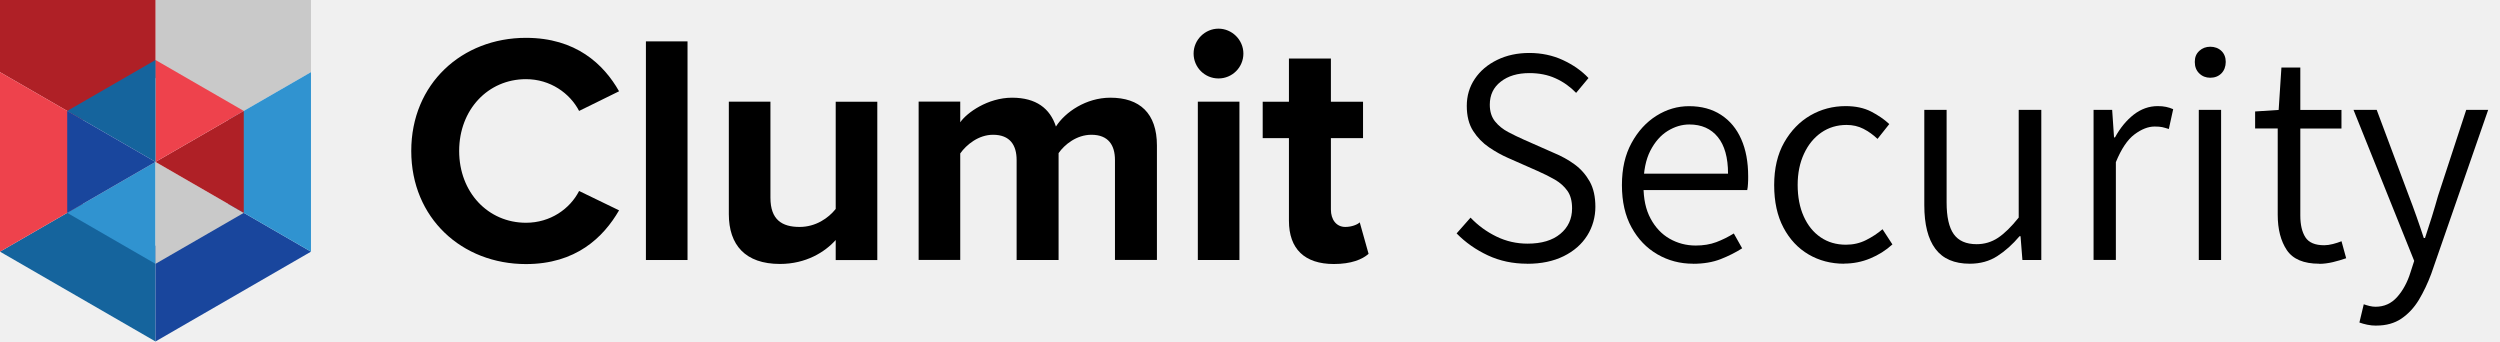
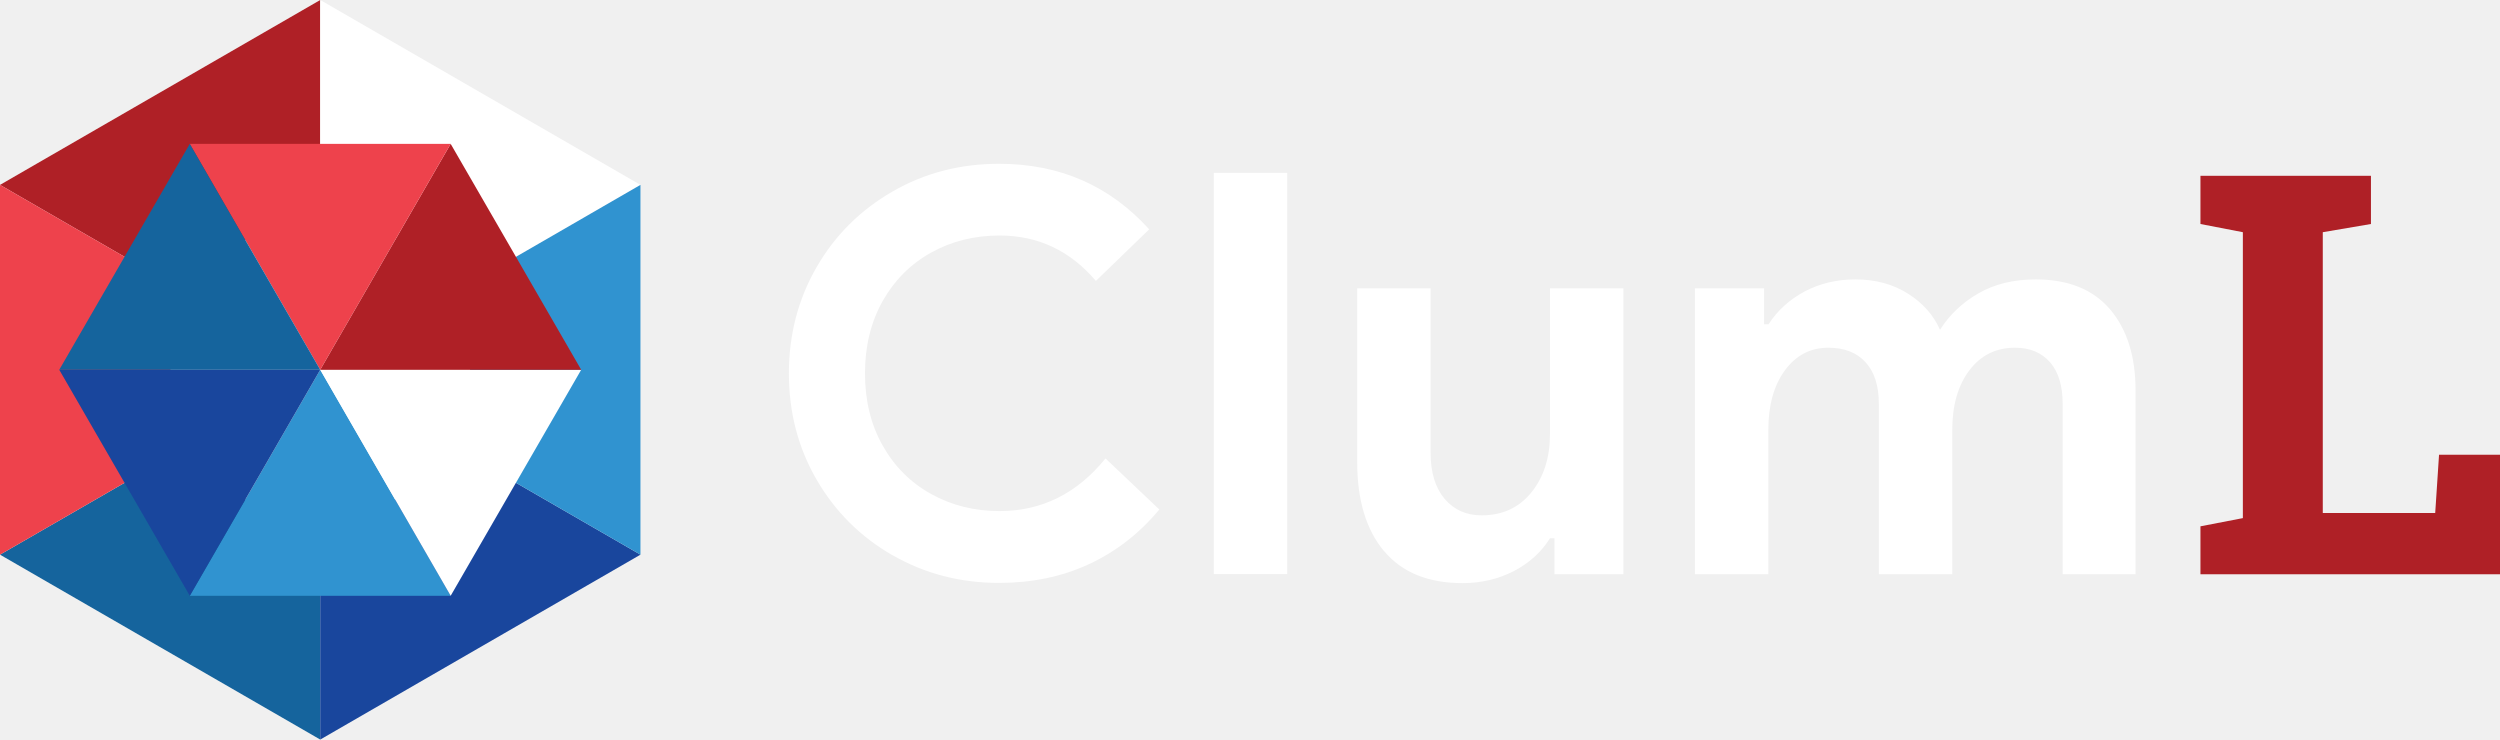
- <svg xmlns="http://www.w3.org/2000/svg" width="205" height="28" viewBox="0 0 205 28" fill="none">
-   <g clip-path="url(#clip0_1_1211)">
-     <g clip-path="url(#clip1_1_1211)">
-       <path d="M33.723 12.374C33.723 6.862 37.887 3.103 43.128 3.103C47.216 3.103 49.499 5.255 50.763 7.485L47.486 9.097C46.733 7.644 45.121 6.491 43.133 6.491C40.016 6.491 37.651 8.991 37.651 12.379C37.651 15.766 40.016 18.266 43.133 18.266C45.121 18.266 46.733 17.137 47.486 15.66L50.763 17.248C49.474 19.477 47.216 21.654 43.128 21.654C37.887 21.654 33.723 17.89 33.723 12.383V12.374Z" fill="black" />
-       <path d="M52.965 21.321V3.393H56.377V21.321H52.965Z" fill="black" />
-       <path d="M68.528 21.321V19.68C67.64 20.674 66.081 21.644 63.957 21.644C61.11 21.644 59.764 20.085 59.764 17.557V8.339H63.176V16.215C63.176 18.015 64.117 18.609 65.569 18.609C66.887 18.609 67.934 17.885 68.528 17.132V8.344H71.939V21.326H68.528V21.321Z" fill="black" />
-       <path d="M91.427 21.321V13.122C91.427 11.91 90.892 11.051 89.492 11.051C88.281 11.051 87.287 11.857 86.804 12.557V21.321H83.363V13.122C83.363 11.91 82.828 11.051 81.428 11.051C80.246 11.051 79.252 11.857 78.74 12.581V21.316H75.328V8.334H78.74V10.028C79.276 9.246 80.999 8.011 82.987 8.011C84.975 8.011 86.104 8.899 86.587 10.376C87.34 9.193 89.058 8.011 91.051 8.011C93.445 8.011 94.868 9.275 94.868 11.934V21.316H91.427V21.321Z" fill="black" />
-       <path d="M97.875 4.392C97.875 3.262 98.816 2.35 99.916 2.35C101.017 2.35 101.958 3.262 101.958 4.392C101.958 5.521 101.046 6.433 99.916 6.433C98.787 6.433 97.875 5.521 97.875 4.392ZM98.222 21.321V8.339H101.634V21.321H98.222Z" fill="black" />
-       <path d="M105.693 18.097V11.326H103.541V8.344H105.693V4.797H109.134V8.344H111.769V11.326H109.134V17.185C109.134 17.991 109.564 18.609 110.317 18.609C110.828 18.609 111.311 18.421 111.499 18.232L112.223 20.814C111.711 21.273 110.799 21.649 109.376 21.649C106.982 21.649 105.693 20.414 105.693 18.102V18.097Z" fill="black" />
-       <path d="M125.228 21.625C124.06 21.625 122.984 21.398 122.004 20.94C121.024 20.481 120.17 19.883 119.442 19.14L120.585 17.846C121.193 18.488 121.903 19.005 122.704 19.395C123.505 19.786 124.359 19.979 125.257 19.979C126.405 19.979 127.303 19.714 127.945 19.178C128.587 18.647 128.91 17.948 128.91 17.084C128.91 16.49 128.785 16.012 128.529 15.65C128.273 15.289 127.935 14.985 127.515 14.738C127.091 14.492 126.608 14.251 126.068 14.014L123.655 12.948C123.148 12.726 122.632 12.441 122.106 12.084C121.579 11.727 121.145 11.278 120.798 10.738C120.45 10.197 120.276 9.512 120.276 8.682C120.276 7.852 120.498 7.113 120.938 6.462C121.377 5.81 121.985 5.294 122.767 4.913C123.544 4.532 124.427 4.343 125.406 4.343C126.386 4.343 127.322 4.536 128.162 4.927C129.002 5.318 129.697 5.806 130.256 6.399L129.243 7.615C128.751 7.109 128.191 6.708 127.554 6.423C126.922 6.134 126.203 5.994 125.411 5.994C124.446 5.994 123.664 6.225 123.066 6.694C122.463 7.157 122.163 7.789 122.163 8.585C122.163 9.145 122.308 9.599 122.593 9.956C122.882 10.313 123.24 10.602 123.674 10.829C124.103 11.056 124.533 11.264 124.958 11.452L127.371 12.518C128.032 12.789 128.616 13.112 129.122 13.484C129.629 13.855 130.039 14.323 130.353 14.878C130.667 15.438 130.821 16.133 130.821 16.958C130.821 17.784 130.599 18.609 130.15 19.318C129.702 20.028 129.06 20.592 128.22 21.007C127.38 21.422 126.386 21.63 125.238 21.63L125.228 21.625Z" fill="black" />
-       <path d="M138.833 21.625C137.766 21.625 136.791 21.369 135.903 20.853C135.015 20.336 134.311 19.603 133.785 18.642C133.259 17.687 132.998 16.534 132.998 15.178C132.998 13.821 133.259 12.692 133.785 11.727C134.311 10.762 134.991 10.019 135.826 9.493C136.666 8.967 137.554 8.706 138.504 8.706C139.518 8.706 140.391 8.942 141.12 9.415C141.849 9.888 142.404 10.554 142.78 11.409C143.161 12.263 143.35 13.281 143.35 14.468C143.35 14.671 143.35 14.869 143.335 15.066C143.326 15.26 143.306 15.433 143.272 15.588H134.441L134.417 14.241H141.699C141.699 12.924 141.419 11.92 140.859 11.235C140.3 10.55 139.523 10.207 138.524 10.207C137.916 10.207 137.322 10.385 136.748 10.738C136.173 11.095 135.701 11.635 135.324 12.364C134.953 13.093 134.764 14.029 134.764 15.182C134.764 16.336 134.957 17.195 135.348 17.924C135.739 18.652 136.256 19.202 136.907 19.574C137.559 19.945 138.273 20.134 139.05 20.134C139.677 20.134 140.237 20.042 140.739 19.854C141.236 19.666 141.714 19.429 142.172 19.144L142.857 20.361C142.331 20.698 141.743 20.993 141.096 21.248C140.444 21.504 139.687 21.63 138.823 21.63L138.833 21.625Z" fill="black" />
-       <path d="M151.22 21.625C150.139 21.625 149.164 21.369 148.301 20.863C147.437 20.356 146.751 19.622 146.245 18.667C145.738 17.711 145.482 16.548 145.482 15.178C145.482 13.807 145.757 12.639 146.307 11.674C146.858 10.709 147.572 9.975 148.45 9.464C149.328 8.957 150.294 8.701 151.346 8.701C152.156 8.701 152.851 8.851 153.426 9.145C154 9.44 154.502 9.782 154.922 10.173L153.957 11.389C153.599 11.051 153.218 10.776 152.803 10.564C152.388 10.352 151.93 10.245 151.418 10.245C150.641 10.245 149.951 10.453 149.348 10.868C148.749 11.283 148.272 11.862 147.929 12.605C147.582 13.348 147.408 14.203 147.408 15.168C147.408 16.133 147.572 17.007 147.905 17.745C148.233 18.479 148.696 19.053 149.29 19.458C149.883 19.863 150.574 20.066 151.37 20.066C151.963 20.066 152.514 19.941 153.02 19.685C153.527 19.429 153.976 19.135 154.367 18.797L155.178 20.042C154.637 20.534 154.029 20.916 153.349 21.195C152.673 21.475 151.959 21.615 151.215 21.615L151.22 21.625Z" fill="black" />
-       <path d="M161.524 21.625C160.254 21.625 159.313 21.22 158.705 20.409C158.097 19.598 157.793 18.406 157.793 16.828V9.01H159.622V16.596C159.622 17.779 159.815 18.647 160.206 19.198C160.597 19.748 161.22 20.023 162.083 20.023C162.725 20.023 163.309 19.849 163.835 19.502C164.361 19.154 164.926 18.599 165.534 17.841V9.01H167.387V21.321H165.838L165.684 19.366H165.606C165.032 20.042 164.424 20.587 163.777 21.002C163.135 21.417 162.383 21.625 161.519 21.625H161.524Z" fill="black" />
-       <path d="M171.672 21.321V9.01H173.197L173.351 11.268H173.429C173.853 10.492 174.365 9.869 174.963 9.401C175.562 8.938 176.218 8.701 176.932 8.701C177.188 8.701 177.415 8.72 177.617 8.764C177.82 8.807 178.013 8.87 178.201 8.952L177.844 10.578C177.642 10.511 177.458 10.463 177.299 10.424C177.14 10.39 176.932 10.376 176.676 10.376C176.15 10.376 175.6 10.593 175.026 11.022C174.452 11.452 173.945 12.21 173.501 13.295V21.316H171.672V21.321Z" fill="black" />
-       <path d="M181.242 6.375C180.885 6.375 180.586 6.259 180.339 6.018C180.093 5.781 179.973 5.468 179.973 5.077C179.973 4.686 180.093 4.406 180.339 4.174C180.586 3.948 180.885 3.832 181.242 3.832C181.599 3.832 181.918 3.948 182.154 4.174C182.39 4.401 182.511 4.705 182.511 5.077C182.511 5.448 182.39 5.781 182.154 6.018C181.918 6.254 181.613 6.375 181.242 6.375ZM180.301 21.321V9.01H182.13V21.321H180.301Z" fill="black" />
-       <path d="M190.175 21.625C188.906 21.625 188.023 21.253 187.521 20.51C187.024 19.767 186.773 18.802 186.773 17.615V10.535H184.92V9.14L186.85 9.015L187.077 5.535H188.626V9.015H192V10.54H188.626V17.672C188.626 18.435 188.766 19.029 189.046 19.463C189.326 19.892 189.838 20.11 190.581 20.11C190.803 20.11 191.044 20.076 191.305 20.008C191.565 19.941 191.802 19.863 192.004 19.782L192.386 21.176C192.048 21.297 191.681 21.398 191.295 21.495C190.904 21.586 190.532 21.635 190.18 21.635L190.175 21.625Z" fill="black" />
-       <path d="M194.87 26.702C194.6 26.702 194.344 26.678 194.108 26.625C193.871 26.576 193.659 26.514 193.471 26.446L193.828 24.95C193.963 24.998 194.122 25.047 194.296 25.09C194.475 25.133 194.639 25.153 194.793 25.153C195.503 25.153 196.096 24.887 196.569 24.352C197.042 23.821 197.409 23.145 197.66 22.334L197.964 21.393L192.988 9.01H194.89L197.529 16.066C197.732 16.591 197.94 17.151 198.152 17.755C198.364 18.353 198.562 18.942 198.75 19.516H198.852C199.04 18.956 199.223 18.377 199.412 17.779C199.595 17.18 199.769 16.606 199.918 16.066L202.23 9.01H204.03L199.359 22.46C199.069 23.237 198.731 23.946 198.345 24.593C197.954 25.235 197.476 25.746 196.912 26.128C196.347 26.509 195.662 26.697 194.87 26.697V26.702Z" fill="black" />
-       <path d="M0 20.636L6.785 16.717L12.75 20.163V28L0 20.636Z" fill="#15649D" />
-       <path d="M25.5 20.636L18.715 16.717L12.75 20.163V28L25.5 20.636Z" fill="#19469D" />
-       <path d="M12.75 6.39V0H25.5V5.917L18.715 9.83L12.75 6.39Z" fill="#C9C9C9" />
-       <path d="M12.75 6.39V0H0V5.917L6.785 9.83L12.75 6.39Z" fill="#AF2026" />
-       <path d="M0 20.636L6.785 16.717V9.83L0 5.917V20.636Z" fill="#EE424C" />
-       <path d="M25.5 20.636L18.715 16.717V9.83L25.5 5.917V20.636Z" fill="#3093D0" />
-       <path d="M12.751 13.276L5.512 17.455L12.751 21.635V13.276Z" fill="#3093D0" />
-       <path d="M12.75 13.276V21.635L19.989 17.455L12.75 13.276Z" fill="#C9C9C9" />
-       <path d="M12.75 13.276L19.989 17.455V9.097L12.75 13.276Z" fill="#AF2026" />
-       <path d="M12.75 13.276L19.989 9.097L12.75 4.918V13.276Z" fill="#EE424C" />
-       <path d="M12.751 13.276V4.918L5.512 9.097L12.751 13.276Z" fill="#15649D" />
-       <path d="M12.751 13.276L5.512 9.097V17.455L12.751 13.276Z" fill="#19469D" />
-     </g>
+ <svg xmlns="http://www.w3.org/2000/svg" id="Layer_2" viewBox="0 0 234.6 69.4">
+   <defs>
+     <style>.cls-1{fill:#ee424c;}.cls-2{fill:#fff;}.cls-3{fill:#af2026;}.cls-4{fill:#15649d;}.cls-5{fill:#19469d;}.cls-6{fill:#3093d0;}</style>
+   </defs>
+   <g id="Layer_1-2">
+     <path class="cls-2" d="m83.76,52.11c-3.02-1.74-5.39-4.1-7.13-7.1s-2.6-6.32-2.6-9.97.87-6.97,2.6-9.97,4.11-5.36,7.13-7.1c3.01-1.74,6.35-2.6,9.99-2.6,5.68,0,10.38,2.05,14.09,6.15l-5,4.84c-2.42-2.84-5.43-4.26-9.04-4.26-2.35,0-4.49.53-6.42,1.6-1.93,1.07-3.44,2.59-4.55,4.55-1.1,1.96-1.66,4.23-1.66,6.78s.55,4.82,1.66,6.78c1.1,1.96,2.62,3.48,4.55,4.55,1.93,1.07,4.07,1.6,6.42,1.6,3.96,0,7.27-1.65,9.94-4.94l5.05,4.79c-1.86,2.24-4.06,3.95-6.6,5.13s-5.36,1.76-8.44,1.76c-3.65,0-6.98-.87-9.99-2.6Z" />
+     <path class="cls-2" d="m113.9,16.22h6.89v37.65h-6.89V16.22Z" />
+     <path class="cls-2" d="m129.88,51.72c-1.68-2-2.52-4.79-2.52-8.36v-16.3h6.89v15.46c0,1.82.44,3.25,1.31,4.29.88,1.03,2.03,1.55,3.47,1.55,1.96,0,3.52-.72,4.68-2.16,1.16-1.44,1.74-3.26,1.74-5.47v-13.67h6.89v26.82h-6.47v-3.37h-.42c-.81,1.3-1.94,2.32-3.39,3.08-1.46.75-3.06,1.13-4.81,1.13-3.23,0-5.68-1-7.36-3Z" />
+     <path class="cls-2" d="m159.07,27.06h6.47v3.37h.42c.84-1.3,1.97-2.32,3.39-3.08,1.42-.75,3.01-1.13,4.76-1.13,1.89,0,3.54.45,4.94,1.34s2.4,2.02,3,3.39c.88-1.4,2.08-2.54,3.6-3.42,1.53-.88,3.32-1.31,5.39-1.31,3.05,0,5.37.94,6.97,2.81,1.59,1.88,2.39,4.41,2.39,7.6v17.25h-6.84v-15.99c0-1.68-.39-2.98-1.18-3.89-.79-.91-1.89-1.37-3.29-1.37-1.79,0-3.22.71-4.29,2.13-1.07,1.42-1.6,3.29-1.6,5.6v13.52h-6.89v-15.99c0-1.68-.41-2.98-1.24-3.89-.82-.91-1.99-1.37-3.5-1.37-1.68,0-3.04.71-4.08,2.13-1.04,1.42-1.55,3.29-1.55,5.6v13.52h-6.89v-26.82Z" />
+     <path class="cls-3" d="m206.49,53.88v-4.49l3.98-.77v-26.83l-3.98-.77v-4.52h16v4.52l-4.52.77v26.35h10.55l.36-5.47h5.73v11.22h-28.12Z" />
+     <polygon class="cls-4" points="0 52.05 16 42.82 30.05 50.93 30.05 69.4 0 52.05" />
+     <polygon class="cls-5" points="60.1 52.05 44.11 42.82 30.05 50.93 30.05 69.4 60.1 52.05" />
+     <polygon class="cls-3" points="0 17.35 16 26.59 30.05 18.47 30.05 0 0 17.35" />
+     <polygon class="cls-2" points="60.1 17.35 44.11 26.59 30.05 18.47 30.05 0 60.1 17.35" />
+     <polygon class="cls-1" points="0 52.05 16 42.82 16 26.59 0 17.35 0 52.05" />
+     <polygon class="cls-6" points="60.1 52.05 44.11 42.82 44.11 26.59 60.1 17.35 60.1 52.05" />
+     <polygon class="cls-6" points="30.05 34.7 17.81 55.91 42.29 55.91 30.05 34.7" />
+     <polygon class="cls-2" points="30.05 34.7 42.29 55.91 54.54 34.7 30.05 34.7" />
+     <polygon class="cls-3" points="30.05 34.7 54.54 34.7 42.29 13.5 30.05 34.7" />
+     <polygon class="cls-1" points="30.05 34.7 42.29 13.5 17.81 13.5 30.05 34.7" />
+     <polygon class="cls-4" points="30.05 34.7 17.81 13.5 5.56 34.7 30.05 34.7" />
+     <polygon class="cls-5" points="30.05 34.7 5.56 34.7 17.81 55.91 30.05 34.7" />
  </g>
-   <defs>
-     <clipPath id="clip0_1_1211">
-       <rect width="205" height="28" fill="white" />
-     </clipPath>
-     <clipPath id="clip1_1_1211">
-       <rect width="204.03" height="28" fill="white" />
-     </clipPath>
-   </defs>
</svg>
